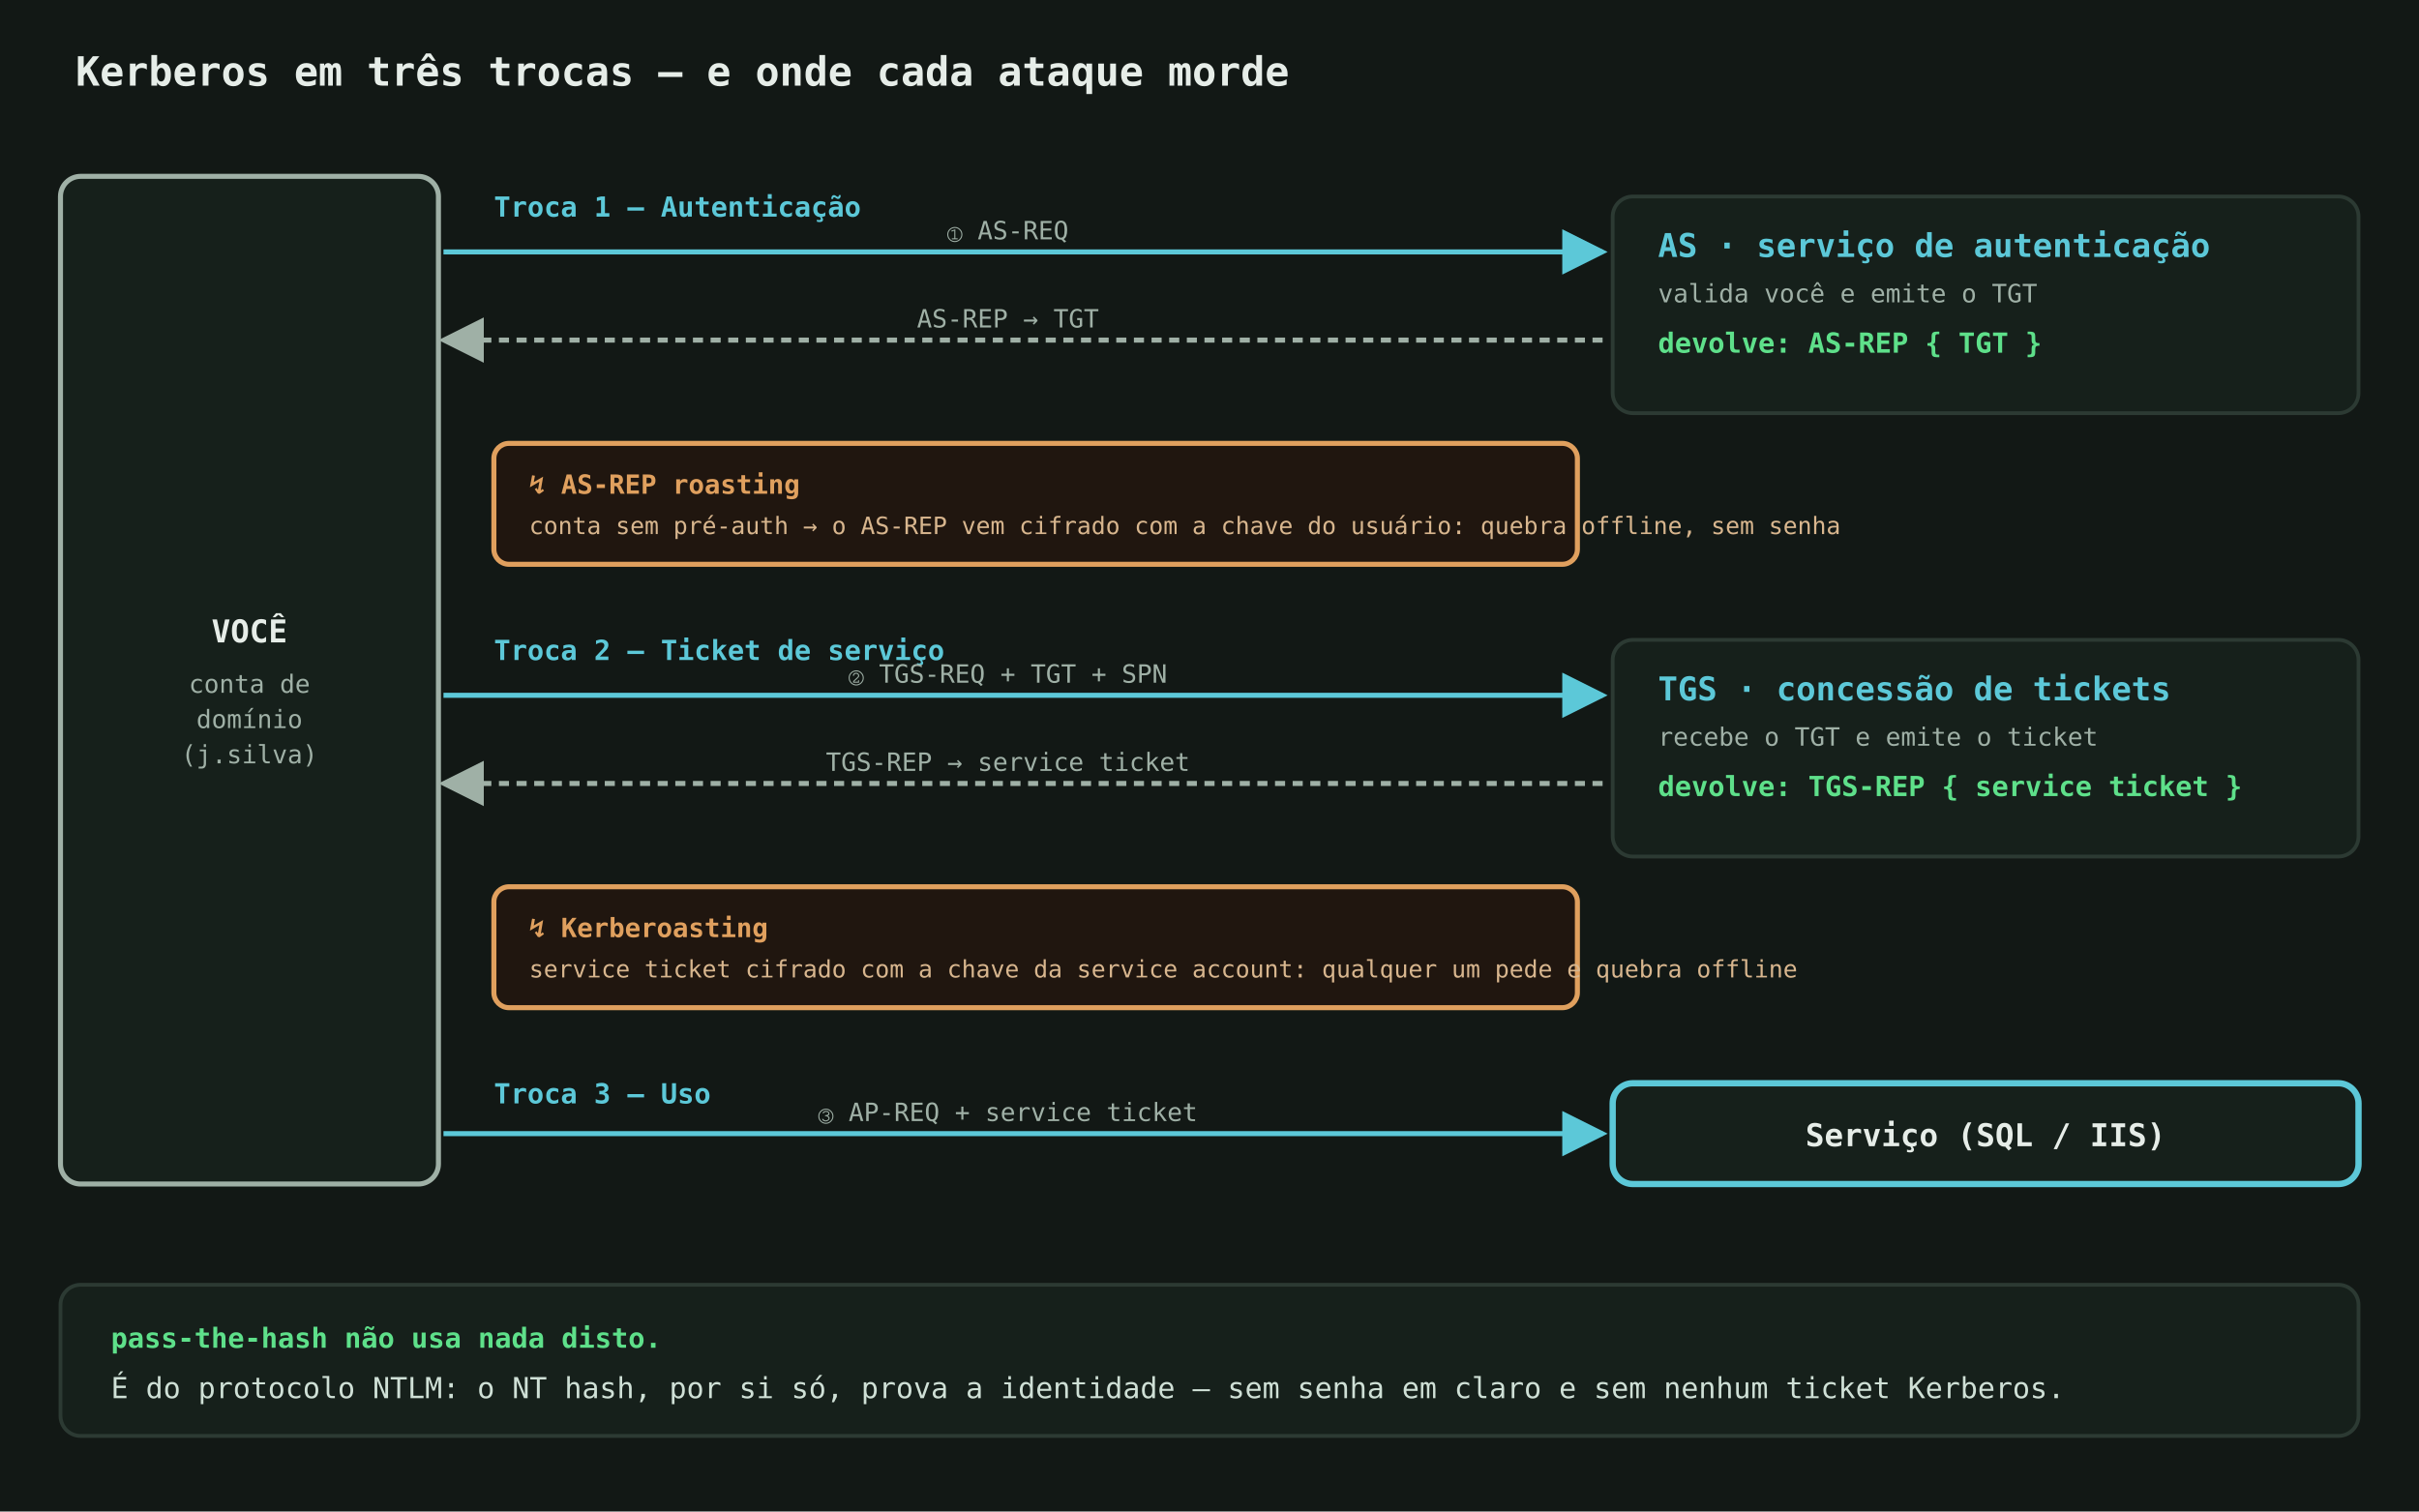
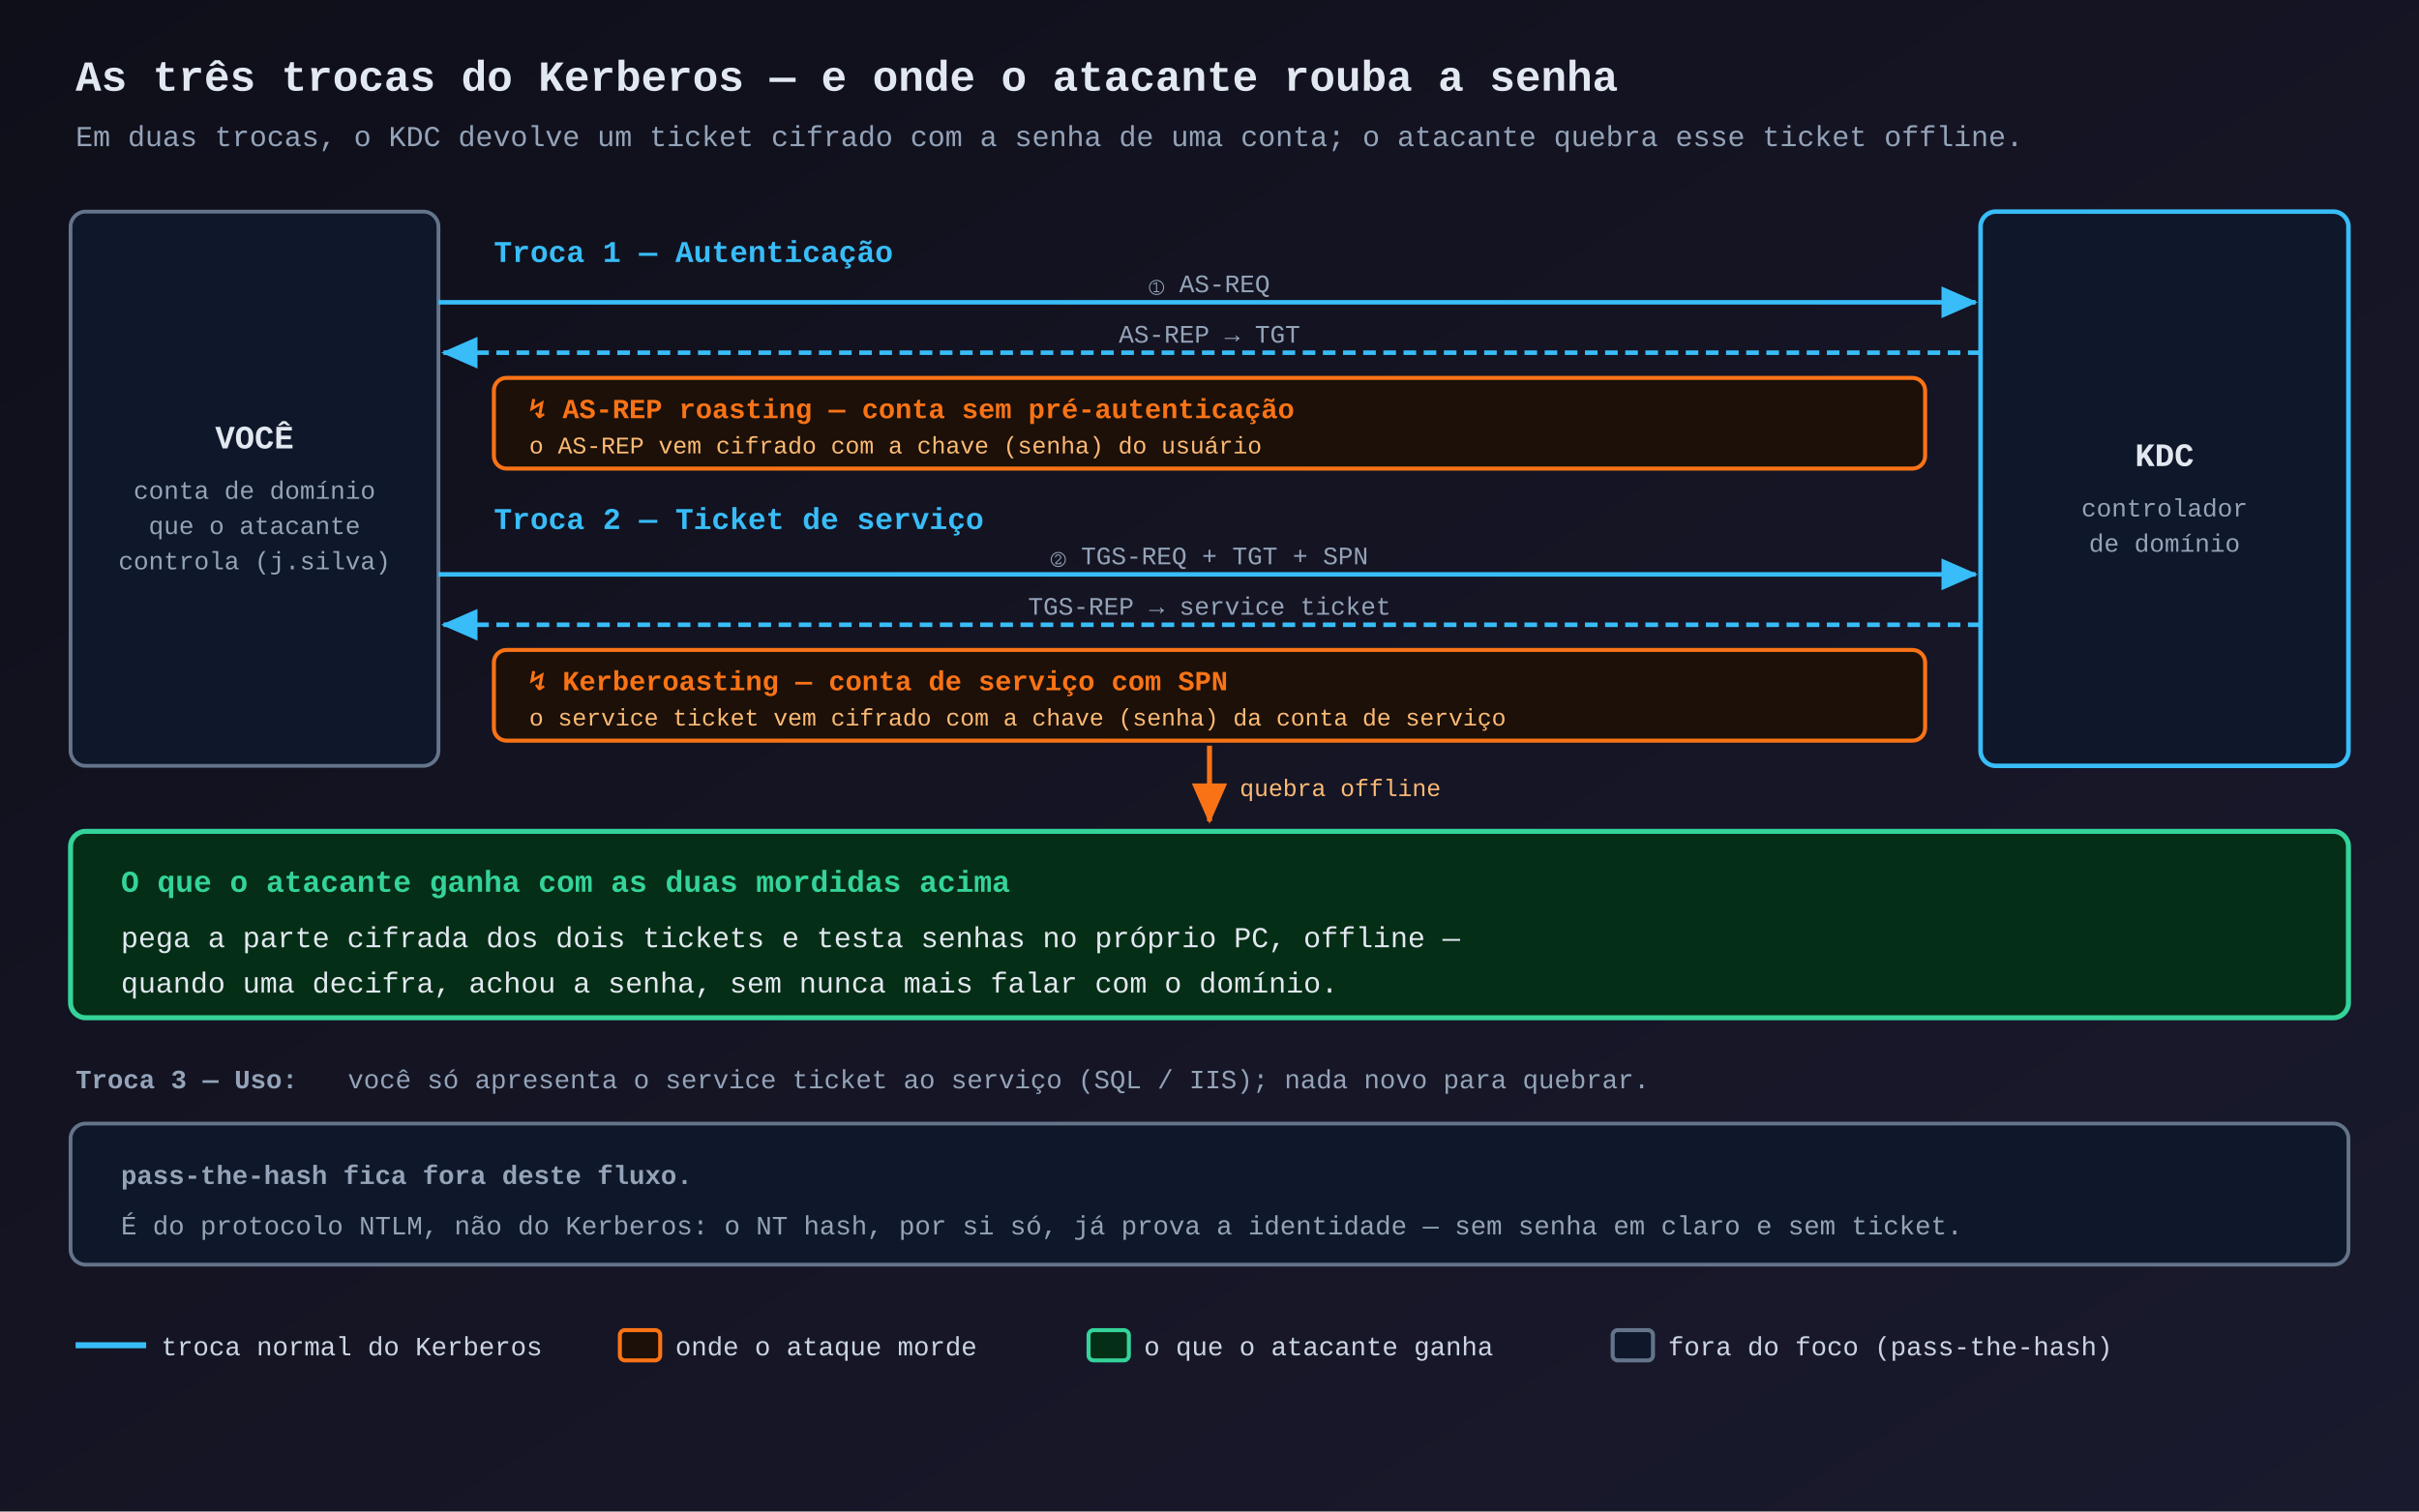
- <svg xmlns="http://www.w3.org/2000/svg" viewBox="0 0 960 600" role="img" aria-labelledby="t d">
+ <svg xmlns="http://www.w3.org/2000/svg" viewBox="0 0 960 600" width="960" height="600" role="img" aria-labelledby="t d">
  <style>
-     text { font-family: ui-monospace, "DejaVu Sans Mono", Menlo, Consolas, monospace; fill: #e6ede8; }
-     .t { font-size: 16px; font-weight: 700; }
-     .vec { font-size: 13px; font-weight: 700; fill: #5cc8d8; }
-     .ctl { font-size: 10px; fill: #9fb0a6; }
-     .act { font-size: 11px; font-weight: 700; fill: #5ee08a; }
-     .box { fill: #16201b; stroke: #2c3a33; stroke-width: 1.5; }
-     .you { fill: #16201b; stroke: #9fb0a6; stroke-width: 2; }
-     .sys { fill: #16201b; stroke: #5cc8d8; stroke-width: 2.5; }
-     .lbl { font-size: 12.5px; font-weight: 700; }
-     .flow { stroke: #5cc8d8; stroke-width: 2; fill: none; marker-end: url(#ac); }
-     .back { stroke: #9fb0a6; stroke-width: 2; fill: none; marker-end: url(#ag); stroke-dasharray: 4 3; }
-     .bite { fill: #20160f; stroke: #e0a05e; stroke-width: 2; }
-     .bitetx { font-size: 10.5px; font-weight: 700; fill: #e0a05e; }
-     .bitesub { font-size: 9.5px; fill: #d8b68e; }
-     .rule { font-size: 11.5px; fill: #cfe0d6; }
-     .ex { font-size: 11px; font-weight: 700; fill: #5cc8d8; }
+     text { font-family: 'SF Mono', 'Fira Code', 'Cascadia Code', 'Courier New', monospace; fill: #e2e8f0; }
+     .title { font-size: 17px; font-weight: 700; }
+     .sub { font-size: 11.5px; fill: #94a3b8; }
+     .colname { font-size: 13px; font-weight: 700; }
+     .colsub { font-size: 10px; fill: #94a3b8; }
+     .lane { font-size: 12px; font-weight: 700; fill: #38bdf8; }
+     .msg { font-size: 10px; fill: #94a3b8; }
+     .bitetx { font-size: 11px; font-weight: 700; fill: #f97316; }
+     .bitesub { font-size: 9.5px; fill: #fdba74; }
+     .gaintitle { font-size: 12px; font-weight: 700; fill: #34d399; }
+     .gaintx { font-size: 11.5px; fill: #e2e8f0; }
+     .muted { font-size: 10.5px; fill: #94a3b8; }
+     .mutedbold { font-size: 10.5px; font-weight: 700; fill: #94a3b8; }
+     .legtx { font-size: 10.5px; fill: #cbd5e1; }
  </style>
  <defs>
-     <marker id="ac" markerWidth="10" markerHeight="10" refX="8" refY="4.5" orient="auto">
-       <path d="M0,0 L9,4.5 L0,9 z" fill="#5cc8d8" />
+     <linearGradient id="bg-grad" x1="0%" y1="0%" x2="100%" y2="100%">
+       <stop offset="0%" stop-color="#0f0f1a" />
+       <stop offset="100%" stop-color="#1a1a2e" />
+     </linearGradient>
+     <marker id="ac" markerWidth="9" markerHeight="7" refX="7.5" refY="3.5" orient="auto">
+       <polygon points="0 0, 8 3.5, 0 7" fill="#38bdf8" />
    </marker>
-     <marker id="ag" markerWidth="10" markerHeight="10" refX="8" refY="4.5" orient="auto">
-       <path d="M0,0 L9,4.5 L0,9 z" fill="#9fb0a6" />
+     <marker id="ao" markerWidth="9" markerHeight="7" refX="7.5" refY="3.5" orient="auto">
+       <polygon points="0 0, 8 3.5, 0 7" fill="#f97316" />
    </marker>
  </defs>
-   <rect width="960" height="600" fill="#121815" />
-   <text class="t" x="30" y="34">Kerberos em três trocas — e onde cada ataque morde</text>
-   <rect class="you" x="24" y="70" width="150" height="400" rx="8" />
-   <text class="lbl" x="99" y="255" text-anchor="middle">VOCÊ</text>
-   <text class="ctl" x="99" y="275" text-anchor="middle">conta de</text>
-   <text class="ctl" x="99" y="289" text-anchor="middle">domínio</text>
-   <text class="ctl" x="99" y="303" text-anchor="middle">(j.silva)</text>
-   <text class="ex" x="196" y="86">Troca 1 — Autenticação</text>
-   <rect class="box" x="640" y="78" width="296" height="86" rx="8" />
-   <text class="vec" x="658" y="102">AS · serviço de autenticação</text>
-   <text class="ctl" x="658" y="120">valida você e emite o TGT</text>
-   <text class="act" x="658" y="140">devolve: AS-REP { TGT }</text>
-   <path class="flow" d="M176,100 L636,100" />
-   <text class="ctl" x="400" y="95" text-anchor="middle">① AS-REQ</text>
-   <path class="back" d="M636,135 L176,135" />
-   <text class="ctl" x="400" y="130" text-anchor="middle">AS-REP → TGT</text>
-   <rect class="bite" x="196" y="176" width="430" height="48" rx="6" />
-   <text class="bitetx" x="210" y="196">↯ AS-REP roasting</text>
-   <text class="bitesub" x="210" y="212">conta sem pré-auth → o AS-REP vem cifrado com a chave do usuário: quebra offline, sem senha</text>
-   <text class="ex" x="196" y="262">Troca 2 — Ticket de serviço</text>
-   <rect class="box" x="640" y="254" width="296" height="86" rx="8" />
-   <text class="vec" x="658" y="278">TGS · concessão de tickets</text>
-   <text class="ctl" x="658" y="296">recebe o TGT e emite o ticket</text>
-   <text class="act" x="658" y="316">devolve: TGS-REP { service ticket }</text>
-   <path class="flow" d="M176,276 L636,276" />
-   <text class="ctl" x="400" y="271" text-anchor="middle">② TGS-REQ + TGT + SPN</text>
-   <path class="back" d="M636,311 L176,311" />
-   <text class="ctl" x="400" y="306" text-anchor="middle">TGS-REP → service ticket</text>
-   <rect class="bite" x="196" y="352" width="430" height="48" rx="6" />
-   <text class="bitetx" x="210" y="372">↯ Kerberoasting</text>
-   <text class="bitesub" x="210" y="388">service ticket cifrado com a chave da service account: qualquer um pede e quebra offline</text>
-   <text class="ex" x="196" y="438">Troca 3 — Uso</text>
-   <rect class="sys" x="640" y="430" width="296" height="40" rx="8" />
-   <text class="lbl" x="788" y="455" text-anchor="middle" fill="#5cc8d8">Serviço (SQL / IIS)</text>
-   <path class="flow" d="M176,450 L636,450" />
-   <text class="ctl" x="400" y="445" text-anchor="middle">③ AP-REQ + service ticket</text>
-   <rect class="box" x="24" y="510" width="912" height="60" rx="8" />
-   <text class="act" x="44" y="535">pass-the-hash não usa nada disto.</text>
-   <text class="rule" x="44" y="555">É do protocolo NTLM: o NT hash, por si só, prova a identidade — sem senha em claro e sem nenhum ticket Kerberos.</text>
+   <rect width="960" height="600" fill="url(#bg-grad)" />
+   <text class="title" x="30" y="36">As três trocas do Kerberos — e onde o atacante rouba a senha</text>
+   <text class="sub" x="30" y="58">Em duas trocas, o KDC devolve um ticket cifrado com a senha de uma conta; o atacante quebra esse ticket offline.</text>
+   <rect x="28" y="84" width="146" height="220" rx="6" fill="#0f172a" stroke="#64748b" stroke-width="1.5" />
+   <text class="colname" x="101" y="178" text-anchor="middle">VOCÊ</text>
+   <text class="colsub" x="101" y="198" text-anchor="middle">conta de domínio</text>
+   <text class="colsub" x="101" y="212" text-anchor="middle">que o atacante</text>
+   <text class="colsub" x="101" y="226" text-anchor="middle">controla (j.silva)</text>
+   <rect x="786" y="84" width="146" height="220" rx="6" fill="#0f172a" stroke="#38bdf8" stroke-width="1.8" />
+   <text class="colname" x="859" y="185" text-anchor="middle" fill="#38bdf8">KDC</text>
+   <text class="colsub" x="859" y="205" text-anchor="middle">controlador</text>
+   <text class="colsub" x="859" y="219" text-anchor="middle">de domínio</text>
+   <text class="lane" x="196" y="104">Troca 1 — Autenticação</text>
+   <line x1="174" y1="120" x2="784" y2="120" stroke="#38bdf8" stroke-width="1.8" marker-end="url(#ac)" />
+   <text class="msg" x="480" y="116" text-anchor="middle">① AS-REQ</text>
+   <line x1="786" y1="140" x2="176" y2="140" stroke="#38bdf8" stroke-width="1.8" stroke-dasharray="5 3" marker-end="url(#ac)" />
+   <text class="msg" x="480" y="136" text-anchor="middle">AS-REP → TGT</text>
+   <rect x="196" y="150" width="568" height="36" rx="5" fill="#1c1008" stroke="#f97316" stroke-width="1.6" />
+   <text class="bitetx" x="210" y="166">↯ AS-REP roasting — conta sem pré-autenticação</text>
+   <text class="bitesub" x="210" y="180">o AS-REP vem cifrado com a chave (senha) do usuário</text>
+   <text class="lane" x="196" y="210">Troca 2 — Ticket de serviço</text>
+   <line x1="174" y1="228" x2="784" y2="228" stroke="#38bdf8" stroke-width="1.8" marker-end="url(#ac)" />
+   <text class="msg" x="480" y="224" text-anchor="middle">② TGS-REQ + TGT + SPN</text>
+   <line x1="786" y1="248" x2="176" y2="248" stroke="#38bdf8" stroke-width="1.8" stroke-dasharray="5 3" marker-end="url(#ac)" />
+   <text class="msg" x="480" y="244" text-anchor="middle">TGS-REP → service ticket</text>
+   <rect x="196" y="258" width="568" height="36" rx="5" fill="#1c1008" stroke="#f97316" stroke-width="1.6" />
+   <text class="bitetx" x="210" y="274">↯ Kerberoasting — conta de serviço com SPN</text>
+   <text class="bitesub" x="210" y="288">o service ticket vem cifrado com a chave (senha) da conta de serviço</text>
+   <line x1="480" y1="296" x2="480" y2="326" stroke="#f97316" stroke-width="2" marker-end="url(#ao)" />
+   <text class="bitesub" x="492" y="316" fill="#f97316">quebra offline</text>
+   <rect x="28" y="330" width="904" height="74" rx="6" fill="#052e16" stroke="#34d399" stroke-width="2" />
+   <text class="gaintitle" x="48" y="354">O que o atacante ganha com as duas mordidas acima</text>
+   <text class="gaintx" x="48" y="376">pega a parte cifrada dos dois tickets e testa senhas no próprio PC, offline —</text>
+   <text class="gaintx" x="48" y="394">quando uma decifra, achou a senha, sem nunca mais falar com o domínio.</text>
+   <text class="mutedbold" x="30" y="432">Troca 3 — Uso:</text>
+   <text class="muted" x="138" y="432">você só apresenta o service ticket ao serviço (SQL / IIS); nada novo para quebrar.</text>
+   <rect x="28" y="446" width="904" height="56" rx="6" fill="#0f172a" stroke="#64748b" stroke-width="1.5" />
+   <text class="mutedbold" x="48" y="470">pass-the-hash fica fora deste fluxo.</text>
+   <text class="muted" x="48" y="490">É do protocolo NTLM, não do Kerberos: o NT hash, por si só, já prova a identidade — sem senha em claro e sem ticket.</text>
+   <line x1="30" y1="534" x2="58" y2="534" stroke="#38bdf8" stroke-width="2.4" />
+   <text class="legtx" x="64" y="538">troca normal do Kerberos</text>
+   <rect x="246" y="528" width="16" height="12" rx="2" fill="#1c1008" stroke="#f97316" stroke-width="1.6" />
+   <text class="legtx" x="268" y="538">onde o ataque morde</text>
+   <rect x="432" y="528" width="16" height="12" rx="2" fill="#052e16" stroke="#34d399" stroke-width="1.6" />
+   <text class="legtx" x="454" y="538">o que o atacante ganha</text>
+   <rect x="640" y="528" width="16" height="12" rx="2" fill="#0f172a" stroke="#64748b" stroke-width="1.6" />
+   <text class="legtx" x="662" y="538">fora do foco (pass-the-hash)</text>
</svg>
